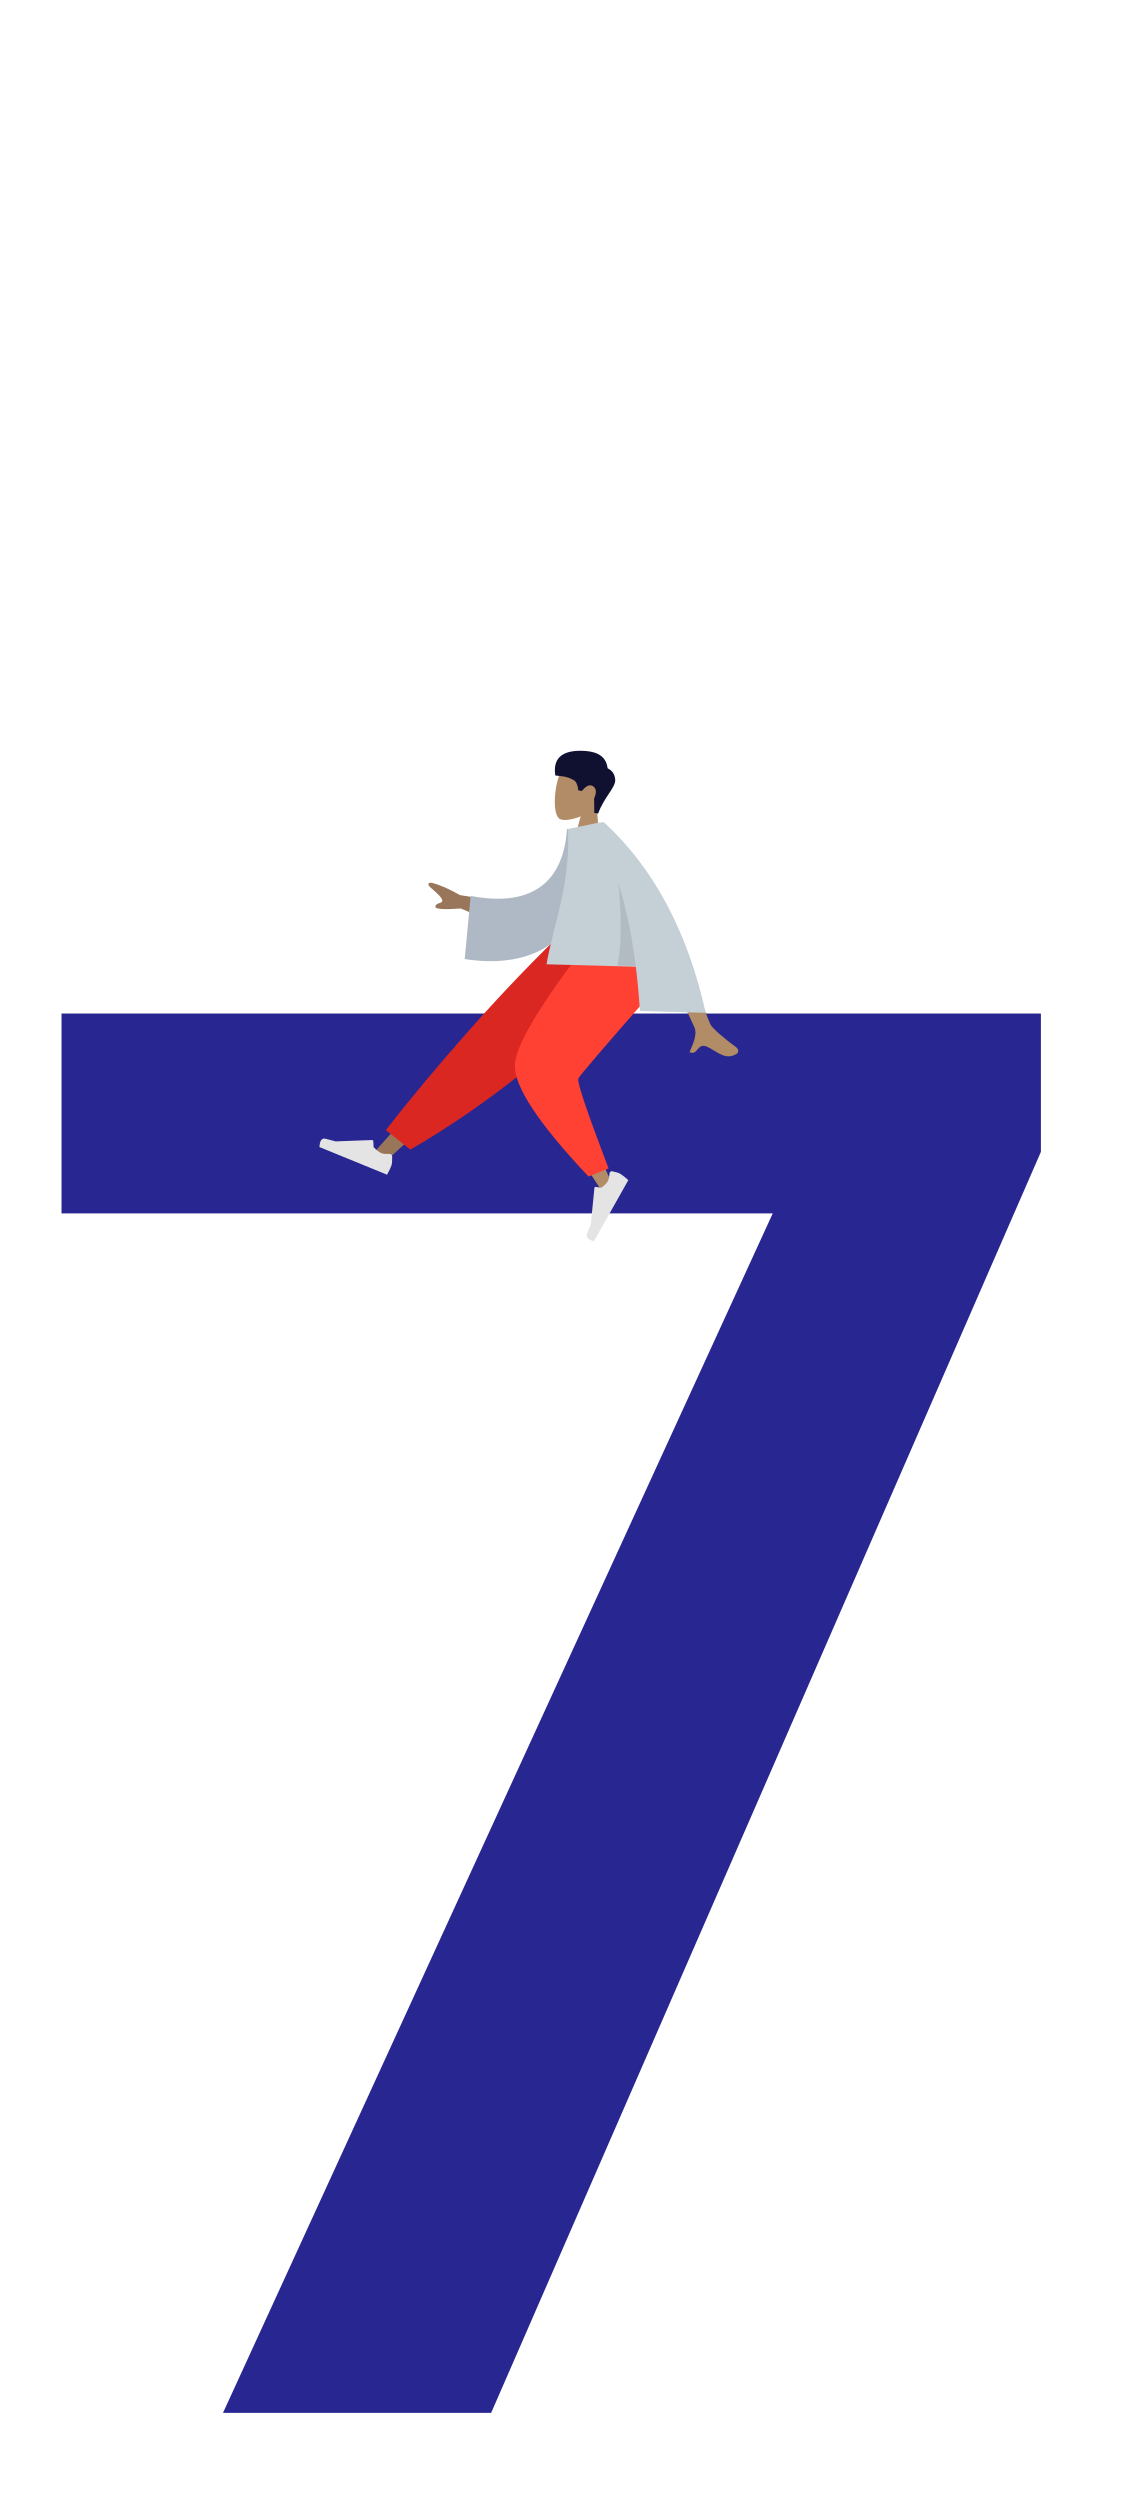
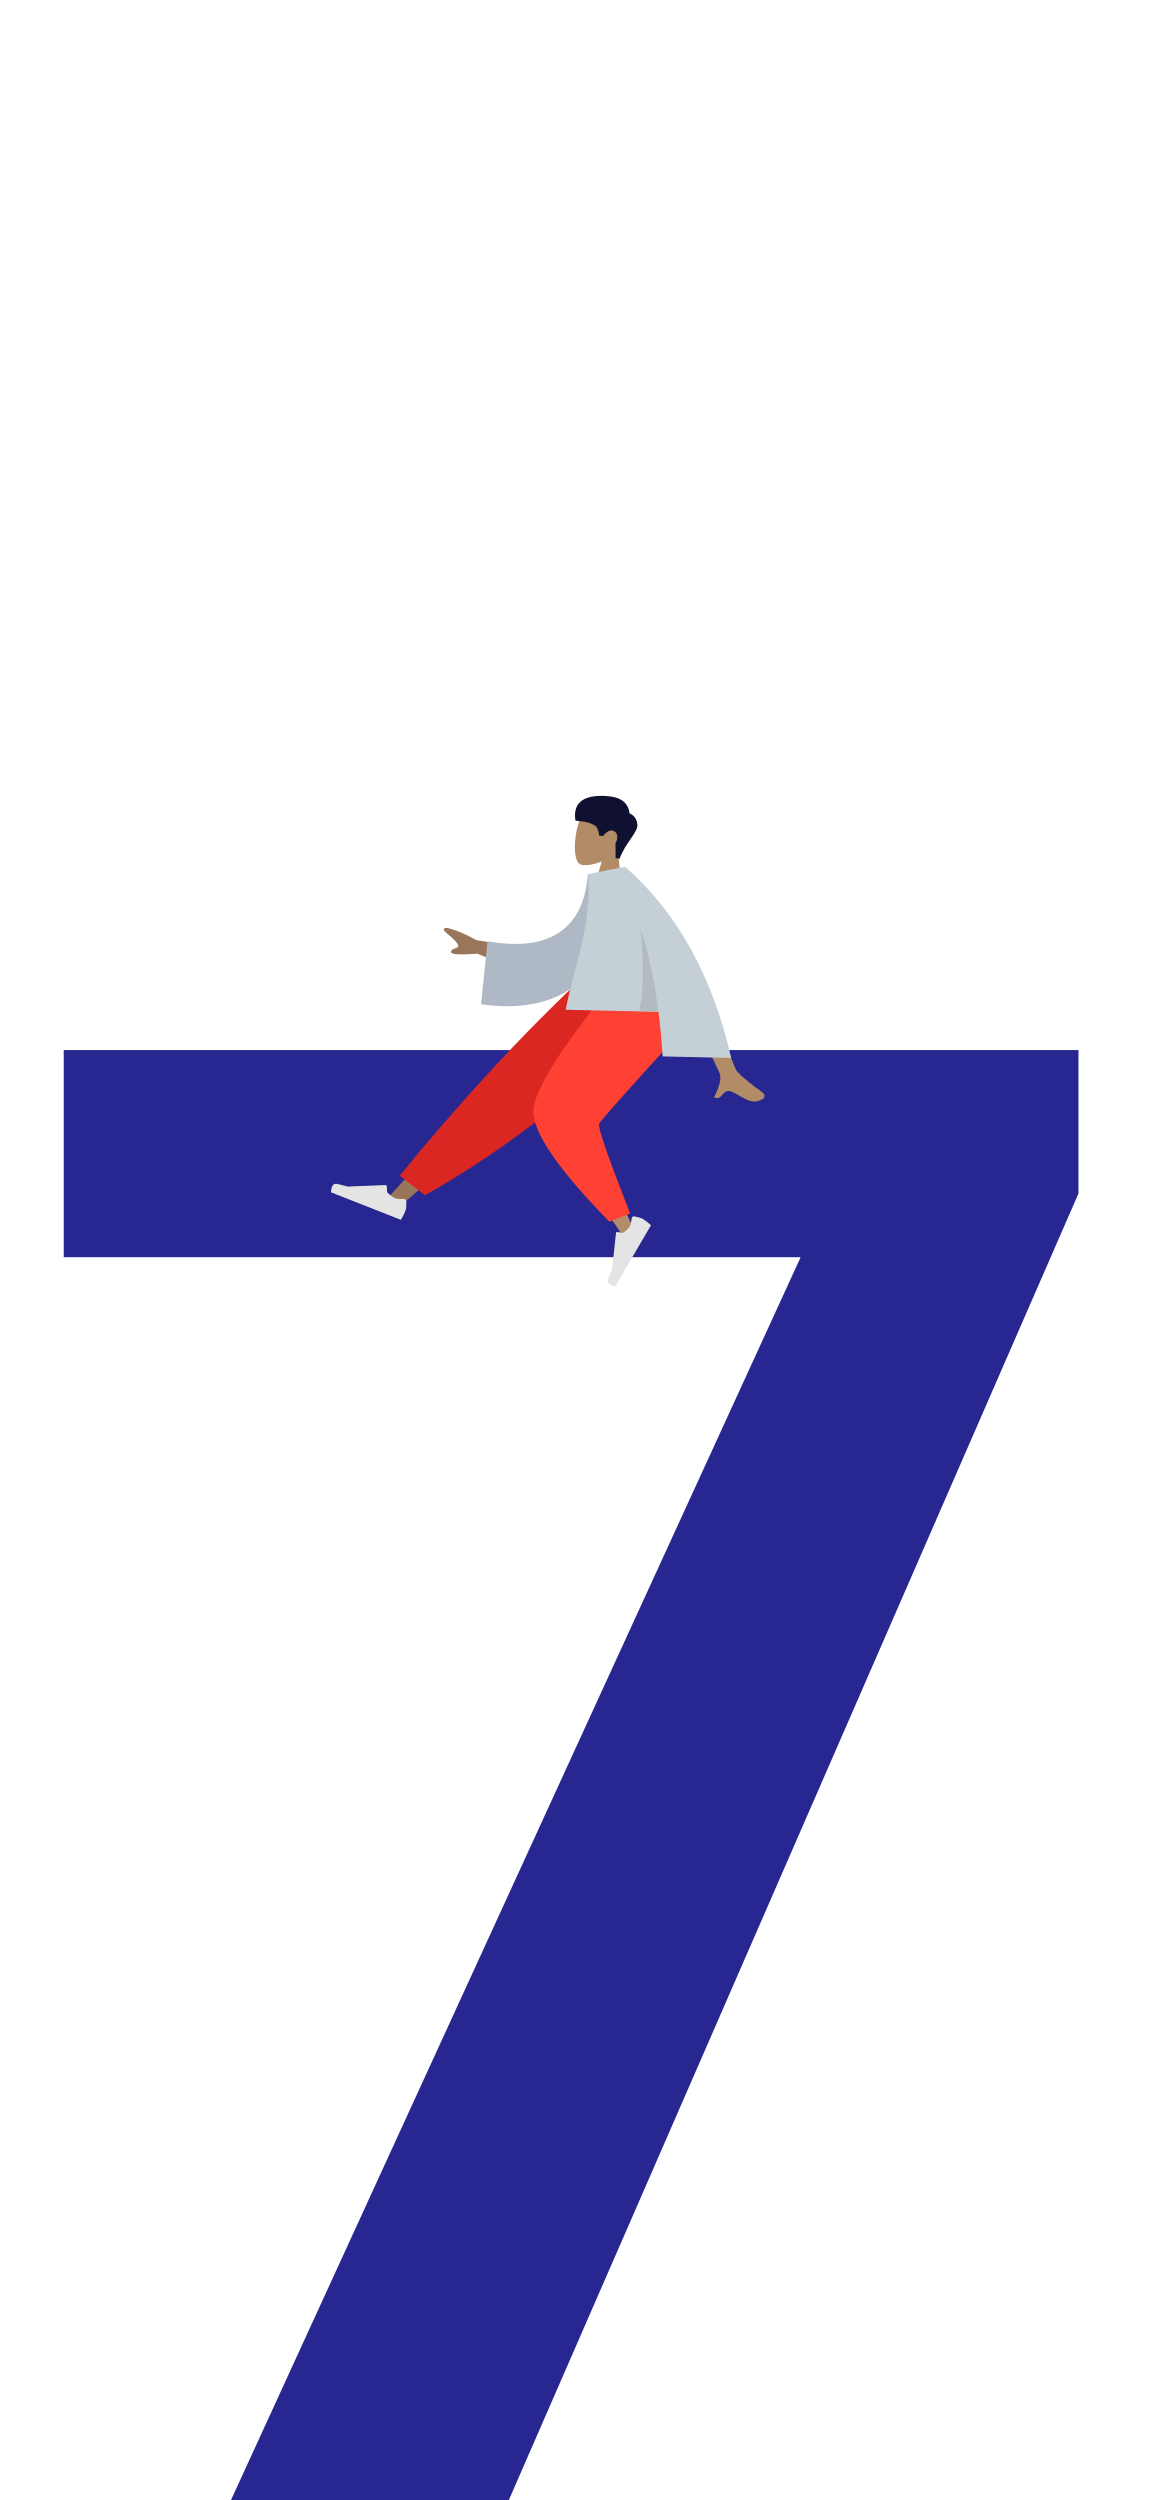
- <svg xmlns="http://www.w3.org/2000/svg" width="129" height="287" viewBox="0 0 129 287" fill="none">
+ <svg xmlns="http://www.w3.org/2000/svg" width="129" height="277" viewBox="0 0 129 277" fill="none">
  <path opacity="0.87" d="M119.494 116.351V132.239L56.382 277H25.598L88.71 139.3H7.062V116.351H119.494Z" fill="#080680" />
-   <path fill-rule="evenodd" clip-rule="evenodd" d="M68.998 98.365L68.374 91.25L67.345 91.058L65.604 97.734L68.998 98.365Z" fill="#B28B67" />
-   <path fill-rule="evenodd" clip-rule="evenodd" d="M64.306 94.041C65.339 94.523 69.677 93.121 69.828 89.944C69.979 86.767 65.659 86.666 64.65 88.095C63.641 89.524 63.273 93.559 64.306 94.041Z" fill="#B28B67" />
-   <path fill-rule="evenodd" clip-rule="evenodd" d="M68.669 93.397C69.329 91.509 70.711 90.396 70.626 89.481C70.57 88.872 70.279 88.445 69.755 88.201C69.611 86.986 68.766 86.323 67.222 86.213C64.905 86.046 63.396 86.762 63.748 89.022C64.302 89.125 64.995 89.044 65.879 89.569C66.159 89.736 66.329 90.122 66.387 90.728L66.805 90.806C67.291 90.191 67.721 90.011 68.094 90.268C68.467 90.525 68.505 90.986 68.207 91.653L68.224 93.314L68.669 93.397Z" fill="#101030" />
-   <path fill-rule="evenodd" clip-rule="evenodd" d="M72.523 109.166L56.649 122.078L44.189 133.388L42.568 132.724L65.944 106.473L72.523 109.166Z" fill="#997659" />
-   <path fill-rule="evenodd" clip-rule="evenodd" d="M45.023 132.754C45.036 133.246 45.006 133.598 44.934 133.808C44.848 134.059 44.681 134.409 44.433 134.857C44.145 134.74 41.559 133.682 36.676 131.685C36.706 130.927 36.947 130.61 37.4 130.734C37.853 130.858 38.23 130.957 38.532 131.031L42.709 130.876C42.783 130.873 42.848 130.934 42.854 131.011C42.854 131.012 42.854 131.013 42.854 131.014L42.891 131.69C43.228 132.045 43.522 132.273 43.773 132.376C43.981 132.461 44.3 132.493 44.729 132.47C44.877 132.462 45.008 132.581 45.022 132.735C45.023 132.742 45.023 132.748 45.023 132.754Z" fill="#E4E4E4" />
-   <path fill-rule="evenodd" clip-rule="evenodd" d="M47.096 131.979L44.291 129.735C47.087 126.137 50.337 122.249 54.039 118.07C57.742 113.891 61.532 109.946 65.409 106.237L74.262 109.864C69.707 114.699 65.183 118.935 60.69 122.571C56.197 126.207 51.666 129.343 47.096 131.979Z" fill="#DB2721" />
-   <path fill-rule="evenodd" clip-rule="evenodd" d="M72.624 112.384C68.987 116.877 64.772 123.117 64.723 123.404C64.69 123.595 66.569 127.826 70.36 136.098L69.074 136.717C63.301 127.938 60.514 123.091 60.712 122.177C61.011 120.806 64.962 111.826 68.013 107.03L72.624 112.384Z" fill="#B28B67" />
-   <path fill-rule="evenodd" clip-rule="evenodd" d="M69.861 134.136L67.565 135.067C61.844 129.002 59.025 124.738 59.108 122.274C59.192 119.811 62.555 114.396 69.197 106.029L75.218 113.518C69.501 120.023 66.559 123.457 66.391 123.82C66.224 124.183 67.38 127.622 69.861 134.136Z" fill="#FF4133" />
-   <path fill-rule="evenodd" clip-rule="evenodd" d="M70.277 134.463C70.731 134.551 71.05 134.652 71.234 134.767C71.454 134.903 71.753 135.14 72.132 135.477C71.985 135.738 70.667 138.08 68.178 142.502C67.486 142.317 67.227 142.014 67.401 141.591C67.575 141.169 67.716 140.815 67.825 140.532L68.241 136.369C68.249 136.295 68.313 136.243 68.384 136.253C68.385 136.253 68.386 136.253 68.387 136.254L69.014 136.355C69.385 136.095 69.634 135.85 69.762 135.623C69.868 135.434 69.94 135.126 69.977 134.697C69.989 134.549 70.116 134.443 70.26 134.46C70.266 134.461 70.271 134.462 70.277 134.463Z" fill="#E4E4E4" />
-   <path fill-rule="evenodd" clip-rule="evenodd" d="M58.563 103.712L52.785 102.752C51.609 102.067 50.534 101.595 49.559 101.337C49.288 101.322 48.859 101.411 49.526 101.977C50.192 102.543 50.869 103.168 50.767 103.458C50.664 103.748 50.061 103.622 49.98 104.07C49.926 104.368 50.9 104.444 52.901 104.297L57.639 106.315L58.563 103.712Z" fill="#997659" />
-   <path fill-rule="evenodd" clip-rule="evenodd" d="M67.563 95.079L65.088 95.175C64.717 100.807 61.538 104.278 54.031 102.852L53.35 110.099C60.358 111.223 66.348 108.552 67.273 100.873C67.512 98.885 67.68 96.814 67.563 95.079Z" fill="#AFB9C5" />
-   <path fill-rule="evenodd" clip-rule="evenodd" d="M77.018 105.361C79.756 112.955 81.276 117.049 81.579 117.641C81.801 118.075 83.377 119.415 84.465 120.186C84.902 120.495 84.739 120.874 84.582 120.971C83.304 121.768 82.407 120.77 81.255 120.203C79.993 119.583 80.159 121.255 79.159 120.781C79.436 120.095 80.095 118.821 79.731 117.966C79.569 117.586 77.612 113.364 73.861 105.299L77.018 105.361Z" fill="#B28B67" />
-   <path fill-rule="evenodd" clip-rule="evenodd" d="M74.113 111.012L62.736 110.7C63.592 105.892 65.471 101.751 65.205 95.172L68.921 94.396C71.79 98.717 73.297 103.982 74.113 111.012Z" fill="#C5CFD6" />
-   <path fill-rule="evenodd" clip-rule="evenodd" d="M74.178 110.928L70.884 110.842C71.542 107.667 71.323 102.463 70.227 95.23C72.759 99.5 73.438 103.965 74.178 110.928Z" fill="black" fill-opacity="0.1" />
-   <path fill-rule="evenodd" clip-rule="evenodd" d="M69.315 94.38C75.03 99.623 78.93 106.921 81.015 116.273L73.467 116.068C72.95 108.227 71.641 101.282 68.394 95.203L69.071 94.374L69.315 94.38Z" fill="#C5CFD6" />
+   <path fill-rule="evenodd" clip-rule="evenodd" d="M68.981 99.938L68.381 93.066L67.358 92.883L65.604 99.336L68.981 99.938Z" fill="#B28B67" />
+   <path fill-rule="evenodd" clip-rule="evenodd" d="M64.303 95.775C65.331 96.239 69.662 94.873 69.822 91.802C69.982 88.73 65.674 88.642 64.664 90.027C63.654 91.411 63.274 95.312 64.303 95.775Z" fill="#B28B67" />
+   <path fill-rule="evenodd" clip-rule="evenodd" d="M68.653 95.146C69.317 93.318 70.7 92.237 70.618 91.353C70.564 90.763 70.276 90.351 69.754 90.117C69.614 88.942 68.773 88.303 67.233 88.201C64.922 88.047 63.414 88.743 63.758 90.928C64.311 91.027 65.002 90.946 65.882 91.452C66.161 91.612 66.329 91.985 66.385 92.571L66.802 92.645C67.289 92.049 67.718 91.874 68.089 92.121C68.46 92.368 68.497 92.815 68.198 93.46L68.209 95.067L68.653 95.146Z" fill="#101030" />
+   <path fill-rule="evenodd" clip-rule="evenodd" d="M72.523 110.304L56.648 122.829L44.183 133.794L42.568 133.158L65.973 107.724L72.523 110.304Z" fill="#997659" />
+   <path fill-rule="evenodd" clip-rule="evenodd" d="M45.021 133.12C45.032 133.596 45.002 133.937 44.929 134.141C44.842 134.384 44.673 134.724 44.424 135.159C44.136 135.046 41.554 134.029 36.676 132.11C36.709 131.376 36.951 131.068 37.404 131.186C37.856 131.305 38.233 131.4 38.535 131.47L42.712 131.307C42.787 131.305 42.851 131.363 42.857 131.437C42.857 131.438 42.857 131.44 42.857 131.441L42.892 132.095C43.228 132.438 43.521 132.658 43.772 132.757C43.98 132.839 44.298 132.868 44.728 132.845C44.876 132.837 45.007 132.952 45.02 133.101C45.021 133.107 45.021 133.113 45.021 133.12Z" fill="#E4E4E4" />
+   <path fill-rule="evenodd" clip-rule="evenodd" d="M47.084 132.432L44.294 130.273C47.096 126.788 50.352 123.021 54.06 118.971C57.768 114.921 61.563 111.098 65.444 107.502L74.262 110.975C69.701 115.662 65.174 119.769 60.679 123.297C56.184 126.825 51.652 129.869 47.084 132.432Z" fill="#DB2721" />
+   <path fill-rule="evenodd" clip-rule="evenodd" d="M72.661 113.454C69.006 117.803 64.766 123.84 64.716 124.117C64.682 124.302 66.547 128.38 70.311 136.352L69.022 136.954C63.276 128.499 60.505 123.83 60.707 122.947C61.01 121.622 64.996 112.94 68.066 108.301L72.661 113.454Z" fill="#B28B67" />
+   <path fill-rule="evenodd" clip-rule="evenodd" d="M69.815 134.456L67.514 135.362C61.811 129.528 59.006 125.422 59.098 123.045C59.191 120.667 62.575 115.431 69.251 107.335L75.249 114.541C69.505 120.838 66.549 124.161 66.38 124.512C66.211 124.863 67.356 128.178 69.815 134.456Z" fill="#FF4133" />
+   <path fill-rule="evenodd" clip-rule="evenodd" d="M70.287 134.776C70.739 134.859 71.057 134.956 71.239 135.065C71.457 135.196 71.755 135.424 72.132 135.748C71.984 136 70.662 138.263 68.165 142.537C67.475 142.361 67.218 142.069 67.393 141.661C67.569 141.253 67.711 140.912 67.82 140.638L68.25 136.621C68.258 136.55 68.322 136.499 68.393 136.509C68.394 136.509 68.395 136.509 68.396 136.509L69.02 136.605C69.391 136.352 69.641 136.116 69.769 135.896C69.876 135.714 69.948 135.416 69.986 135.002C69.999 134.859 70.126 134.757 70.269 134.773C70.275 134.774 70.281 134.775 70.287 134.776Z" fill="#E4E4E4" />
+   <path fill-rule="evenodd" clip-rule="evenodd" d="M58.573 105.081L52.788 104.169C51.612 103.507 50.536 103.052 49.561 102.805C49.288 102.791 48.859 102.879 49.524 103.427C50.19 103.975 50.866 104.58 50.762 104.862C50.658 105.144 50.054 105.024 49.971 105.46C49.916 105.75 50.892 105.82 52.897 105.67L57.638 107.614L58.573 105.081Z" fill="#997659" />
+   <path fill-rule="evenodd" clip-rule="evenodd" d="M67.614 96.766L65.131 96.868C64.737 102.286 61.536 105.636 54.013 104.291L53.302 111.264C60.326 112.32 66.344 109.73 67.3 102.34C67.548 100.427 67.724 98.434 67.614 96.766Z" fill="#AFB9C5" />
+   <path fill-rule="evenodd" clip-rule="evenodd" d="M77.055 106.681C79.756 114.017 81.257 117.971 81.556 118.543C81.776 118.962 83.343 120.253 84.425 120.994C84.859 121.292 84.696 121.658 84.539 121.754C83.261 122.529 82.371 121.566 81.224 121.023C79.968 120.427 80.126 122.044 79.131 121.589C79.41 120.924 80.072 119.69 79.712 118.864C79.552 118.497 77.617 114.42 73.906 106.632L77.055 106.681Z" fill="#B28B67" />
+   <path fill-rule="evenodd" clip-rule="evenodd" d="M74.113 112.144L62.677 111.883C63.555 107.227 65.461 103.213 65.218 96.847L68.956 96.083C71.824 100.254 73.319 105.344 74.113 112.144Z" fill="#C5CFD6" />
+   <path fill-rule="evenodd" clip-rule="evenodd" d="M74.179 112.063L70.835 111.991C71.515 108.922 71.313 103.896 70.227 96.912C72.782 101.028 73.454 105.339 74.179 112.063Z" fill="black" fill-opacity="0.1" />
+   <path fill-rule="evenodd" clip-rule="evenodd" d="M69.322 96.088C75.054 101.139 78.952 108.184 81.015 117.222L73.419 117.05C72.927 109.468 71.637 102.756 68.391 96.887L69.076 96.083L69.322 96.088Z" fill="#C5CFD6" />
</svg>
